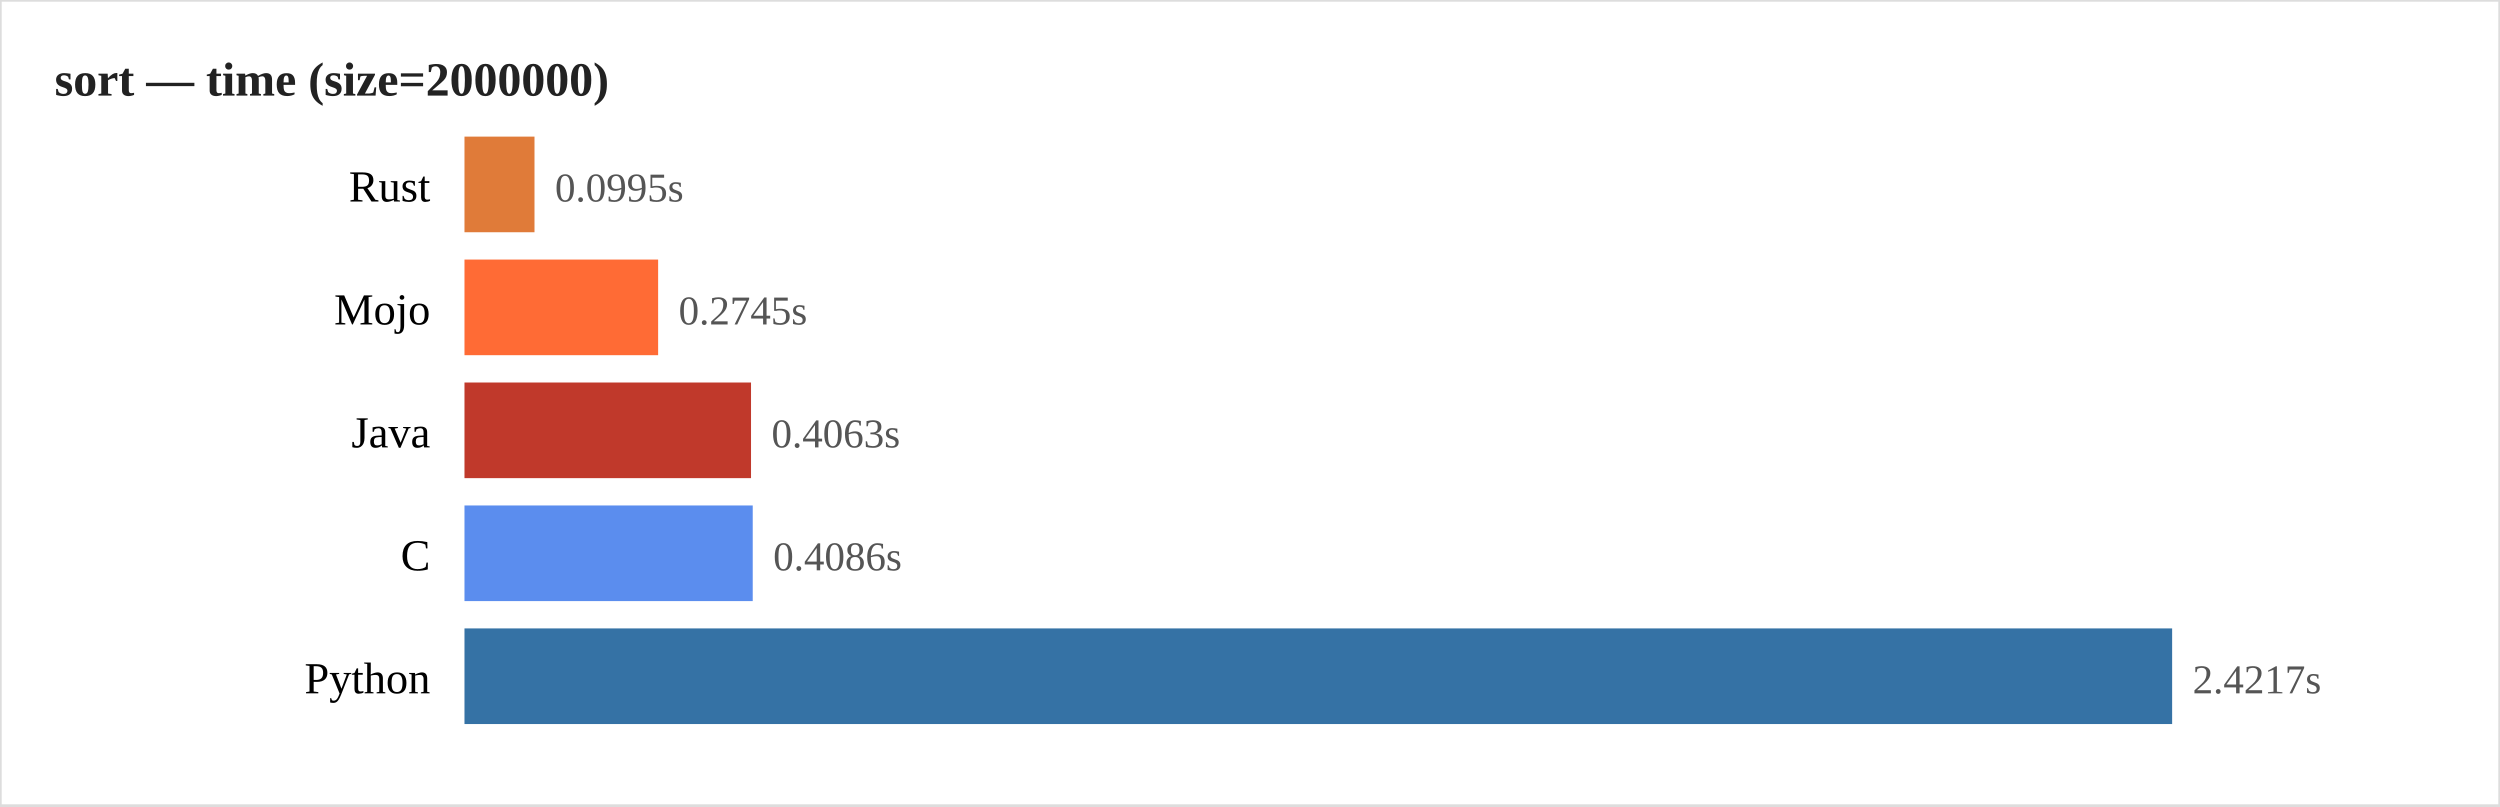
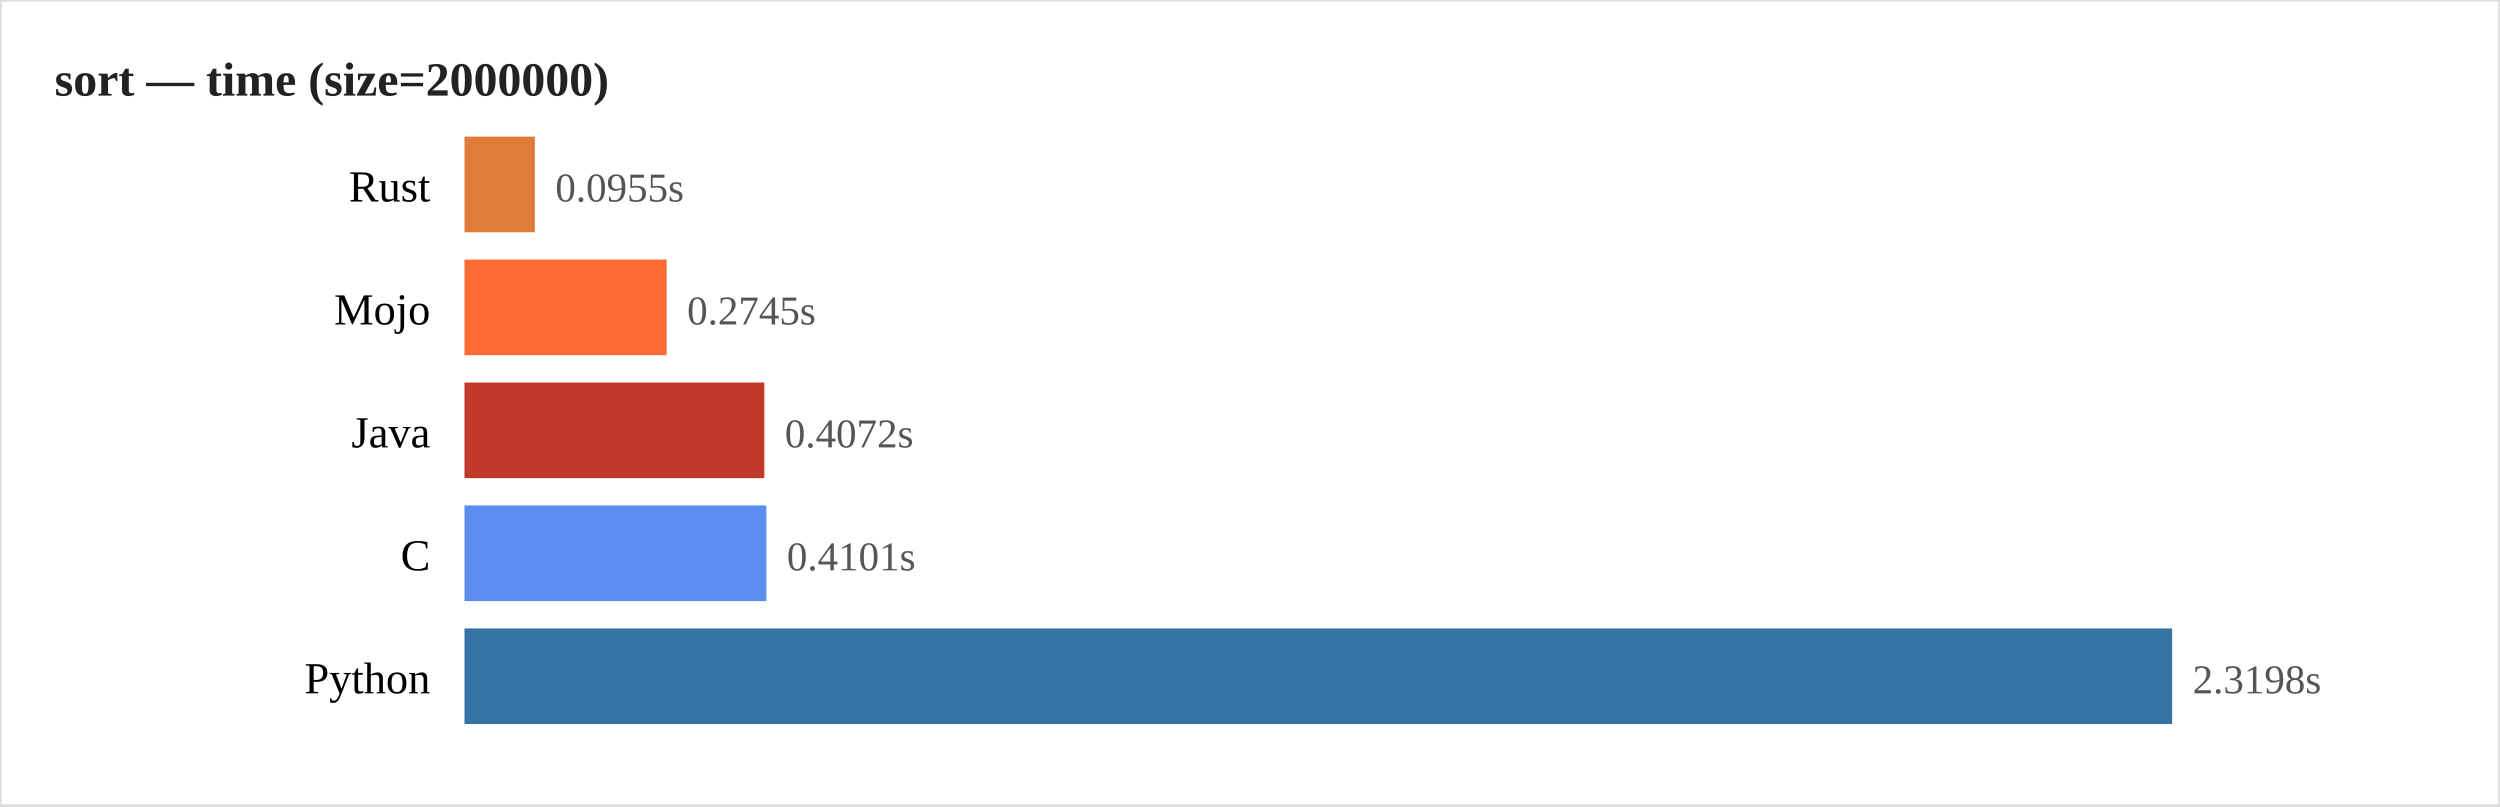
<svg xmlns="http://www.w3.org/2000/svg" width="732" height="236">
  <rect width="100%" height="100%" fill="white" stroke="#ddd" />
  <text x="16" y="28" font-size="14" font-weight="bold" fill="#222">sort — time (size=2000000)</text>
-   <rect x="136" y="40" width="20.5" height="28" fill="#e07b39" />
+   <rect x="136" y="40" width="20.6" height="28" fill="#e07b39" />
  <text x="126" y="59.0" text-anchor="end" font-size="13">Rust</text>
-   <text x="162.5" y="59.0" font-size="12" fill="#555">0.0995s</text>
-   <rect x="136" y="76" width="56.7" height="28" fill="#ff6b35" />
+   <text x="162.6" y="59.0" font-size="12" fill="#555">0.0955s</text>
+   <rect x="136" y="76" width="59.2" height="28" fill="#ff6b35" />
  <text x="126" y="95.0" text-anchor="end" font-size="13">Mojo</text>
-   <text x="198.7" y="95.0" font-size="12" fill="#555">0.2745s</text>
-   <rect x="136" y="112" width="83.9" height="28" fill="#c0392b" />
+   <text x="201.2" y="95.0" font-size="12" fill="#555">0.2745s</text>
+   <rect x="136" y="112" width="87.8" height="28" fill="#c0392b" />
  <text x="126" y="131.0" text-anchor="end" font-size="13">Java</text>
-   <text x="225.9" y="131.0" font-size="12" fill="#555">0.4063s</text>
-   <rect x="136" y="148" width="84.4" height="28" fill="#5b8dee" />
+   <text x="229.8" y="131.0" font-size="12" fill="#555">0.4072s</text>
+   <rect x="136" y="148" width="88.4" height="28" fill="#5b8dee" />
  <text x="126" y="167.0" text-anchor="end" font-size="13">C</text>
-   <text x="226.4" y="167.0" font-size="12" fill="#555">0.4086s</text>
+   <text x="230.4" y="167.0" font-size="12" fill="#555">0.4101s</text>
  <rect x="136" y="184" width="500.0" height="28" fill="#3572A5" />
  <text x="126" y="203.0" text-anchor="end" font-size="13">Python</text>
-   <text x="642.0" y="203.0" font-size="12" fill="#555">2.4217s</text>
+   <text x="642.0" y="203.0" font-size="12" fill="#555">2.3198s</text>
</svg>
